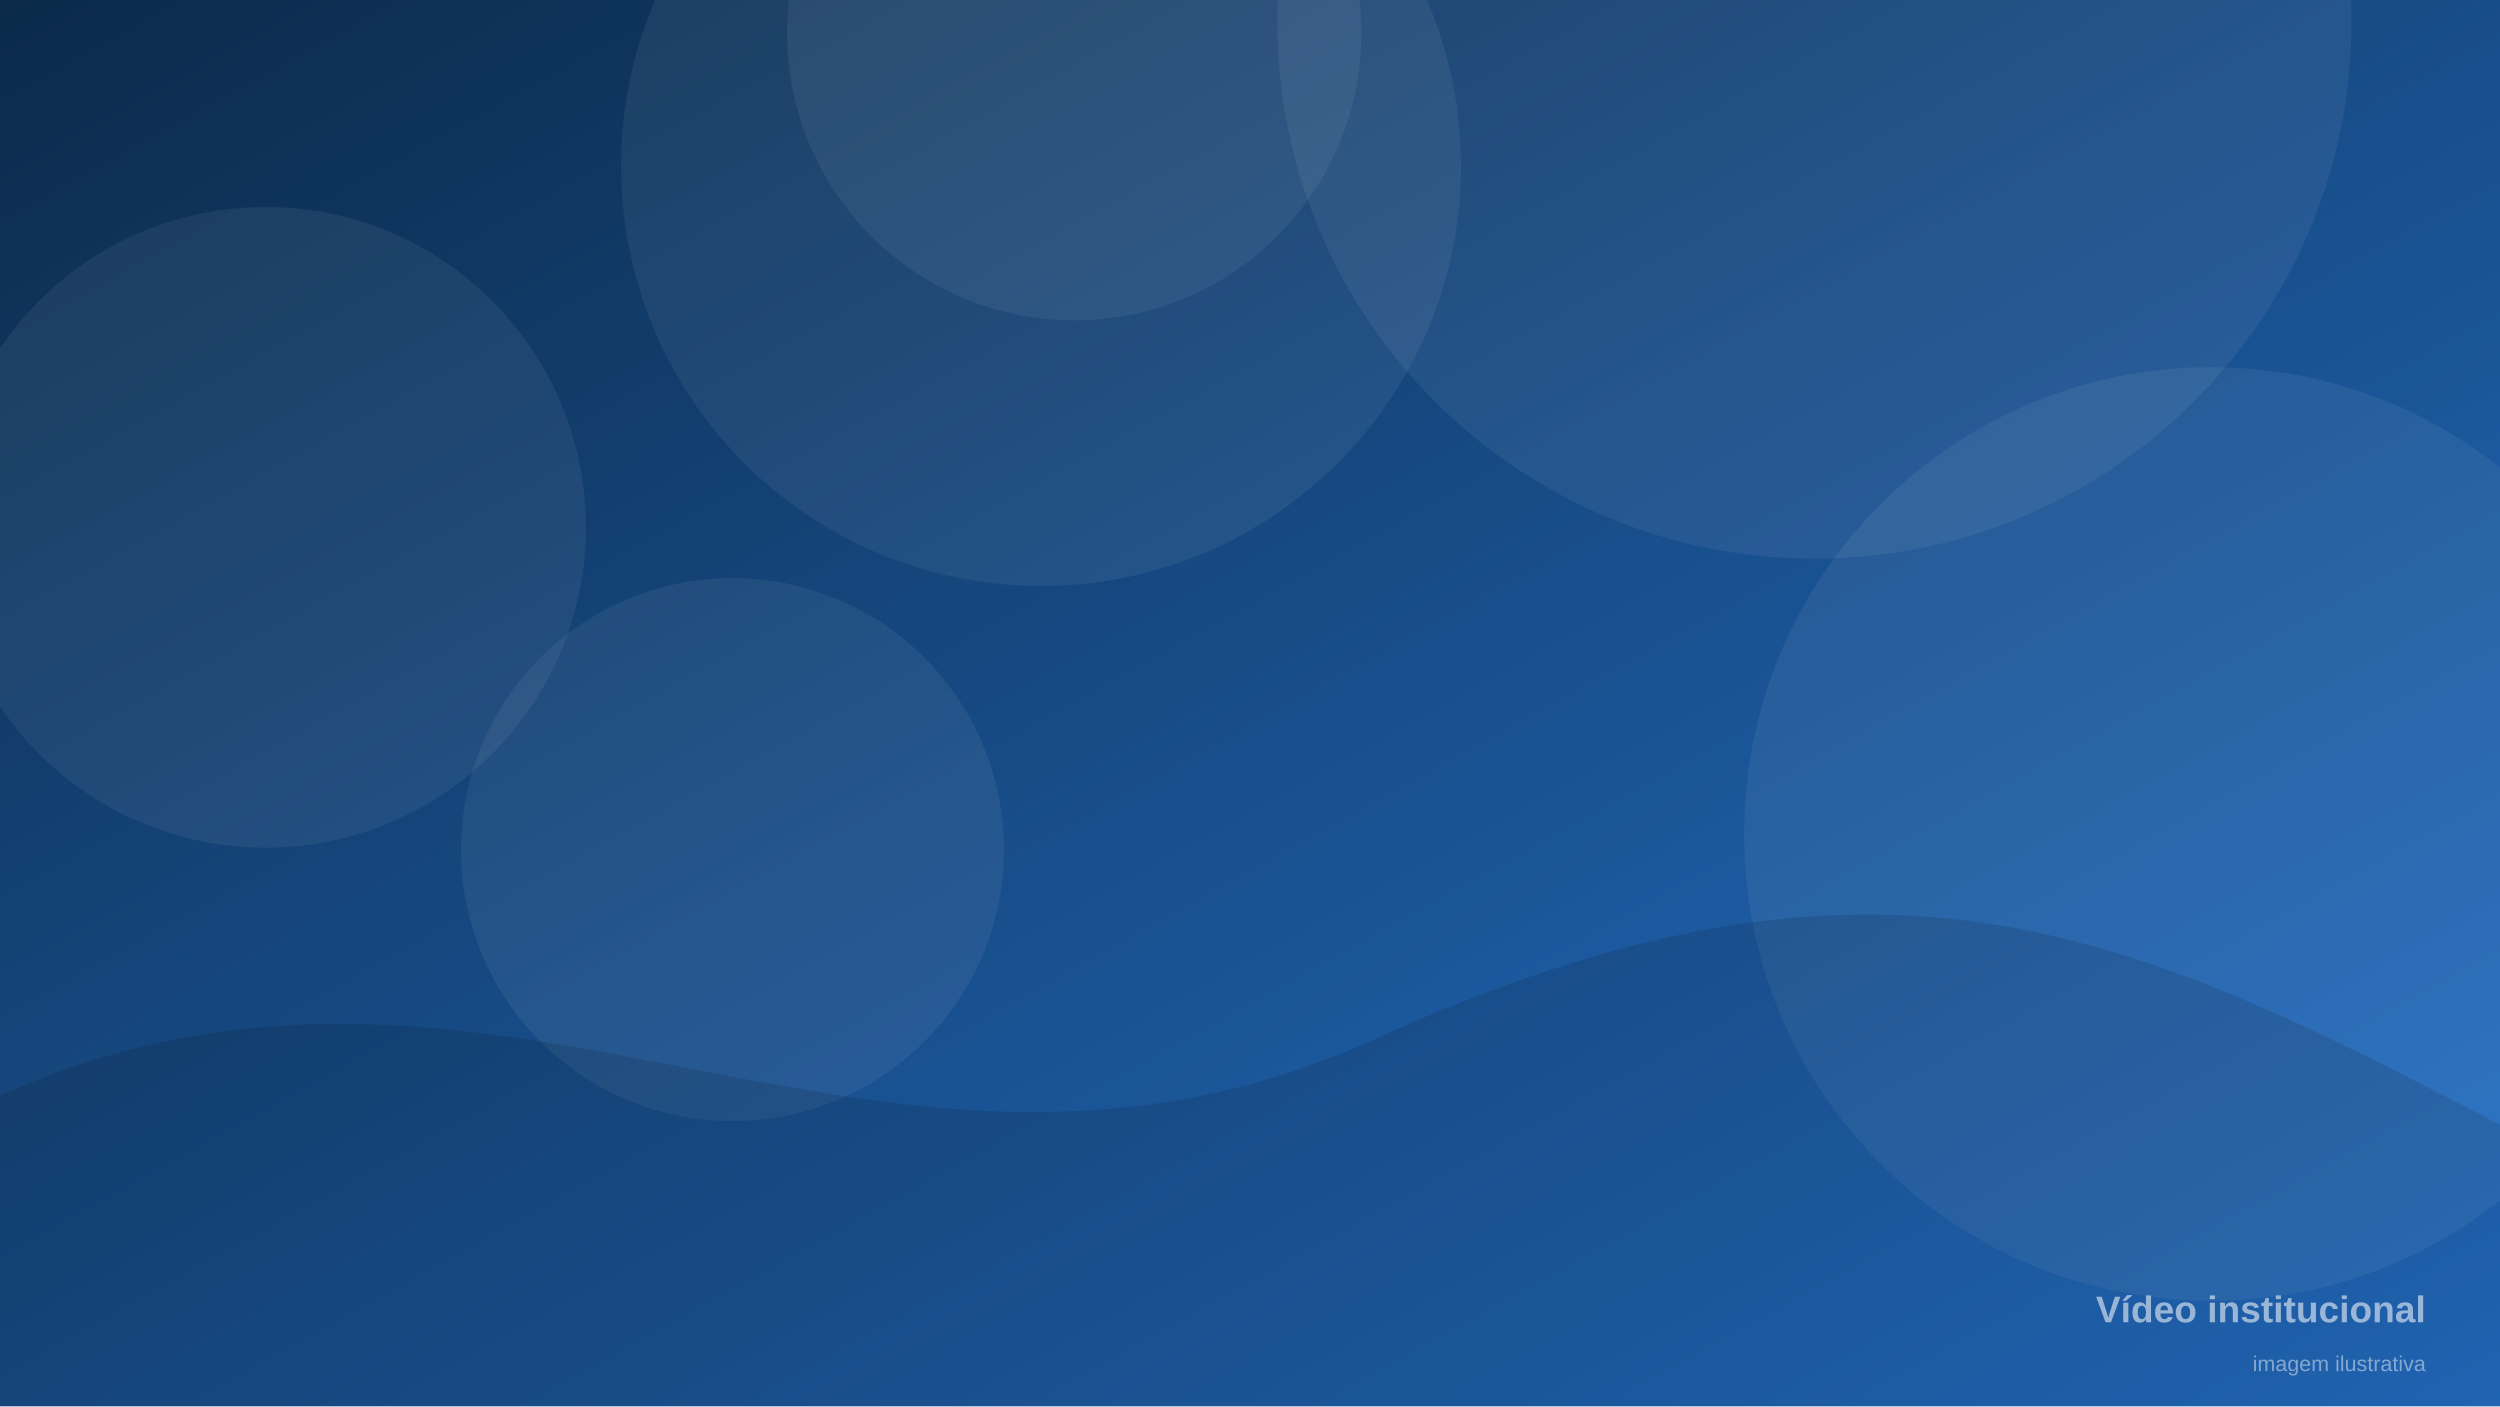
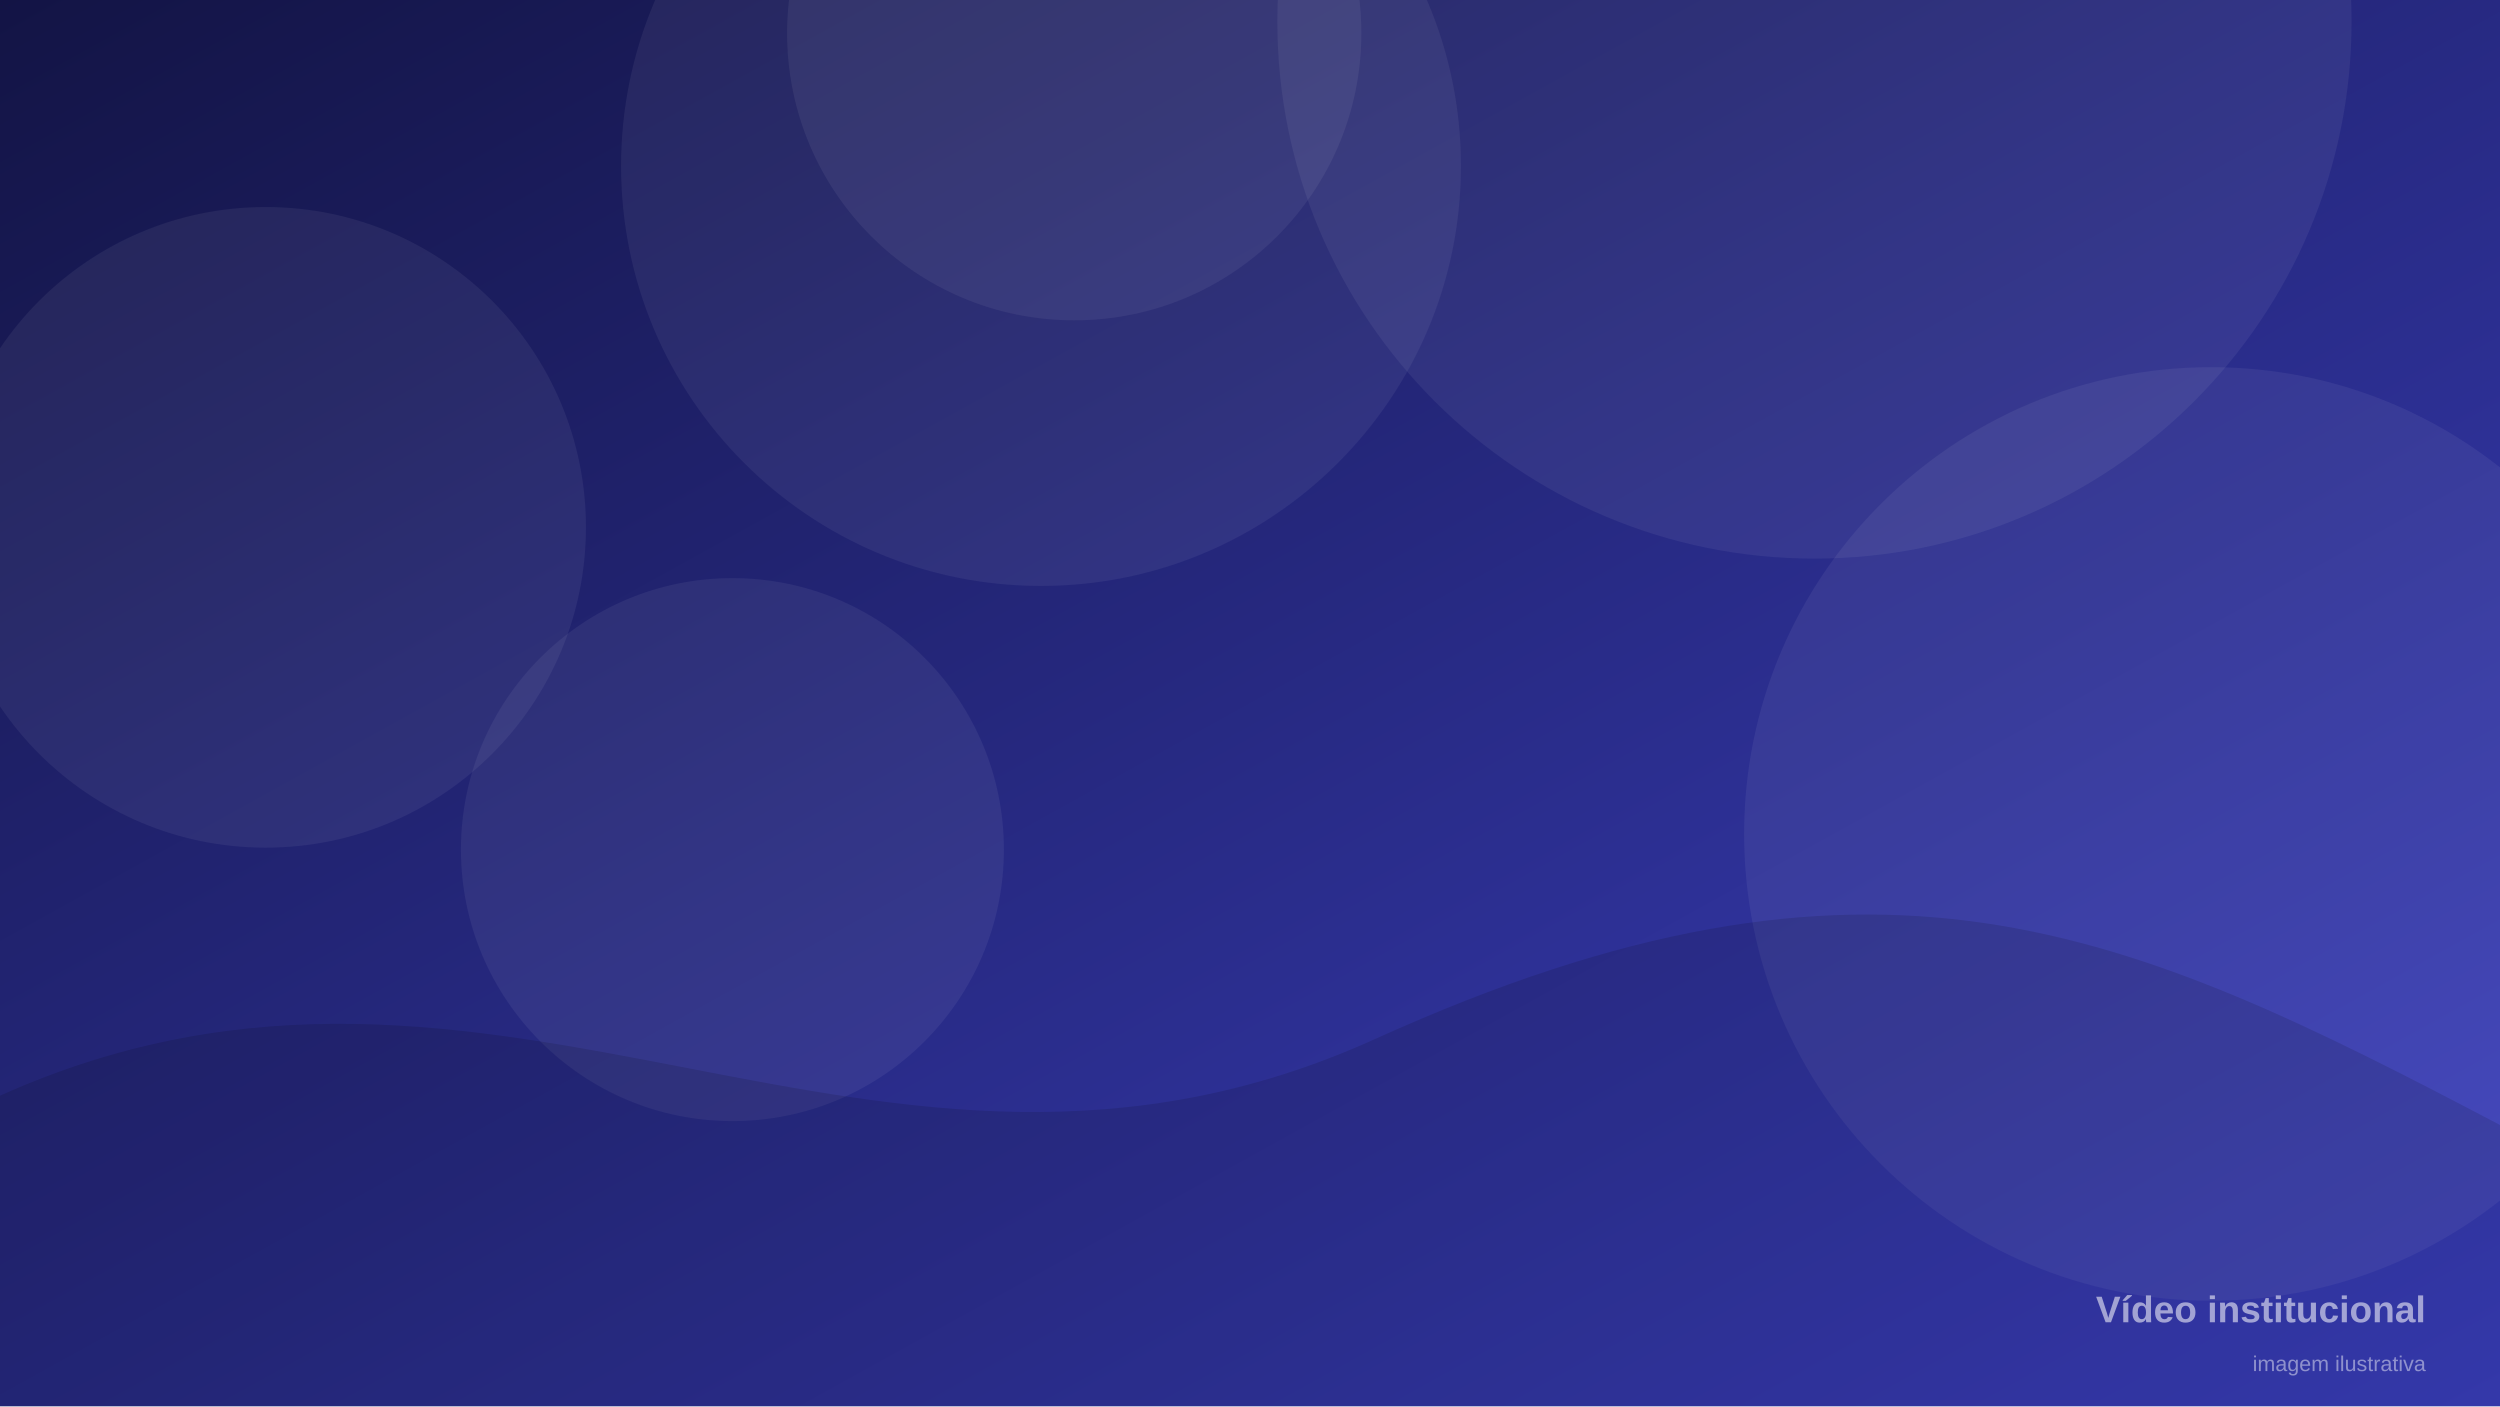
<svg xmlns="http://www.w3.org/2000/svg" width="1280" height="720" viewBox="0 0 1280 720" role="img" aria-label="Vídeo institucional">
  <defs>
    <linearGradient id="g" x1="0" y1="0" x2="1" y2="1">
-       <stop offset="0" stop-color="#0b2a4a" />
-       <stop offset="1" stop-color="#2470c8" />
+       <stop offset="0" stop-color="#131445" />
+       <stop offset="1" stop-color="#3b3fc0" />
    </linearGradient>
  </defs>
  <rect width="1280" height="720" fill="url(#g)" />
  <circle cx="375" cy="435" r="139" fill="#ffffff" opacity="0.06" />
  <circle cx="550" cy="17" r="147" fill="#ffffff" opacity="0.06" />
  <circle cx="533" cy="85" r="215" fill="#ffffff" opacity="0.06" />
  <circle cx="136" cy="270" r="164" fill="#ffffff" opacity="0.06" />
  <circle cx="929" cy="11" r="275" fill="#ffffff" opacity="0.06" />
  <circle cx="1132" cy="427" r="239" fill="#ffffff" opacity="0.06" />
  <path d="M0 561 C 256 446, 448 648, 704 532 S 1088 475, 1280 576 L 1280 720 L 0 720 Z" fill="#000" opacity="0.12" />
  <g font-family="Montserrat, Arial, sans-serif" text-anchor="end" fill="#ffffff">
    <text x="1242" y="677" font-size="19" font-weight="700" opacity="0.55">Vídeo institucional</text>
    <text x="1242" y="702" font-size="11" opacity="0.45">imagem ilustrativa</text>
  </g>
</svg>
